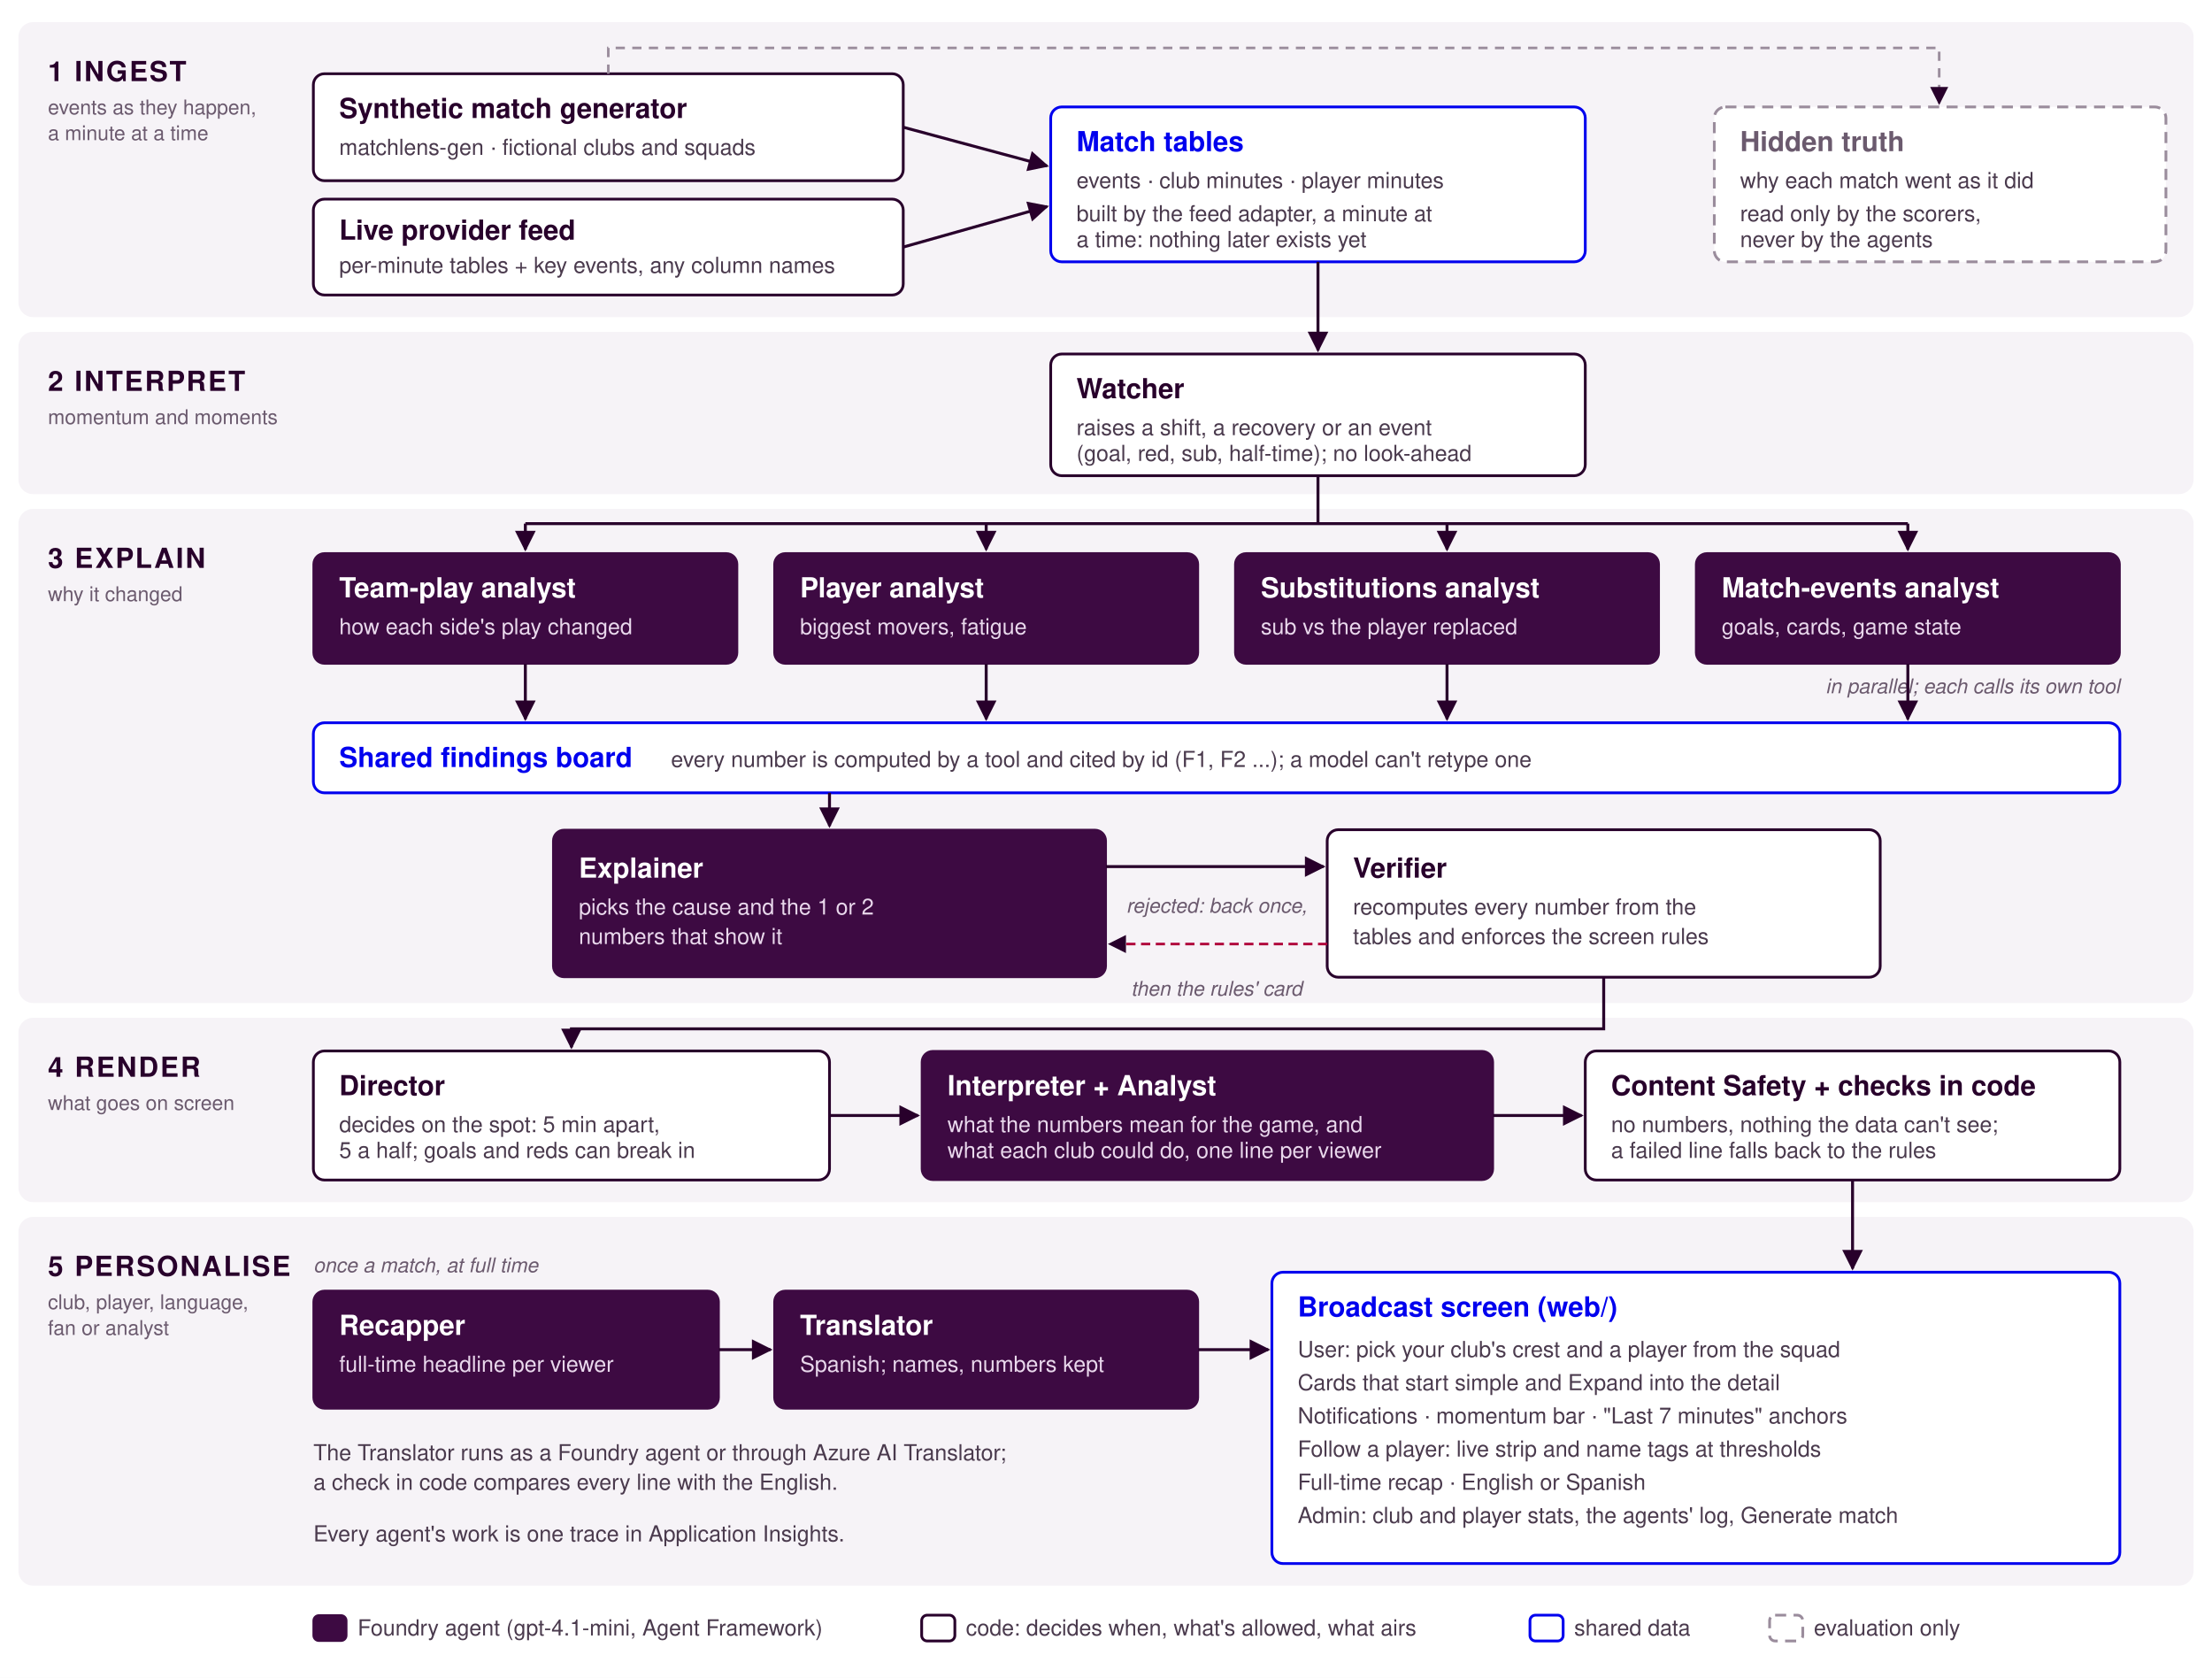
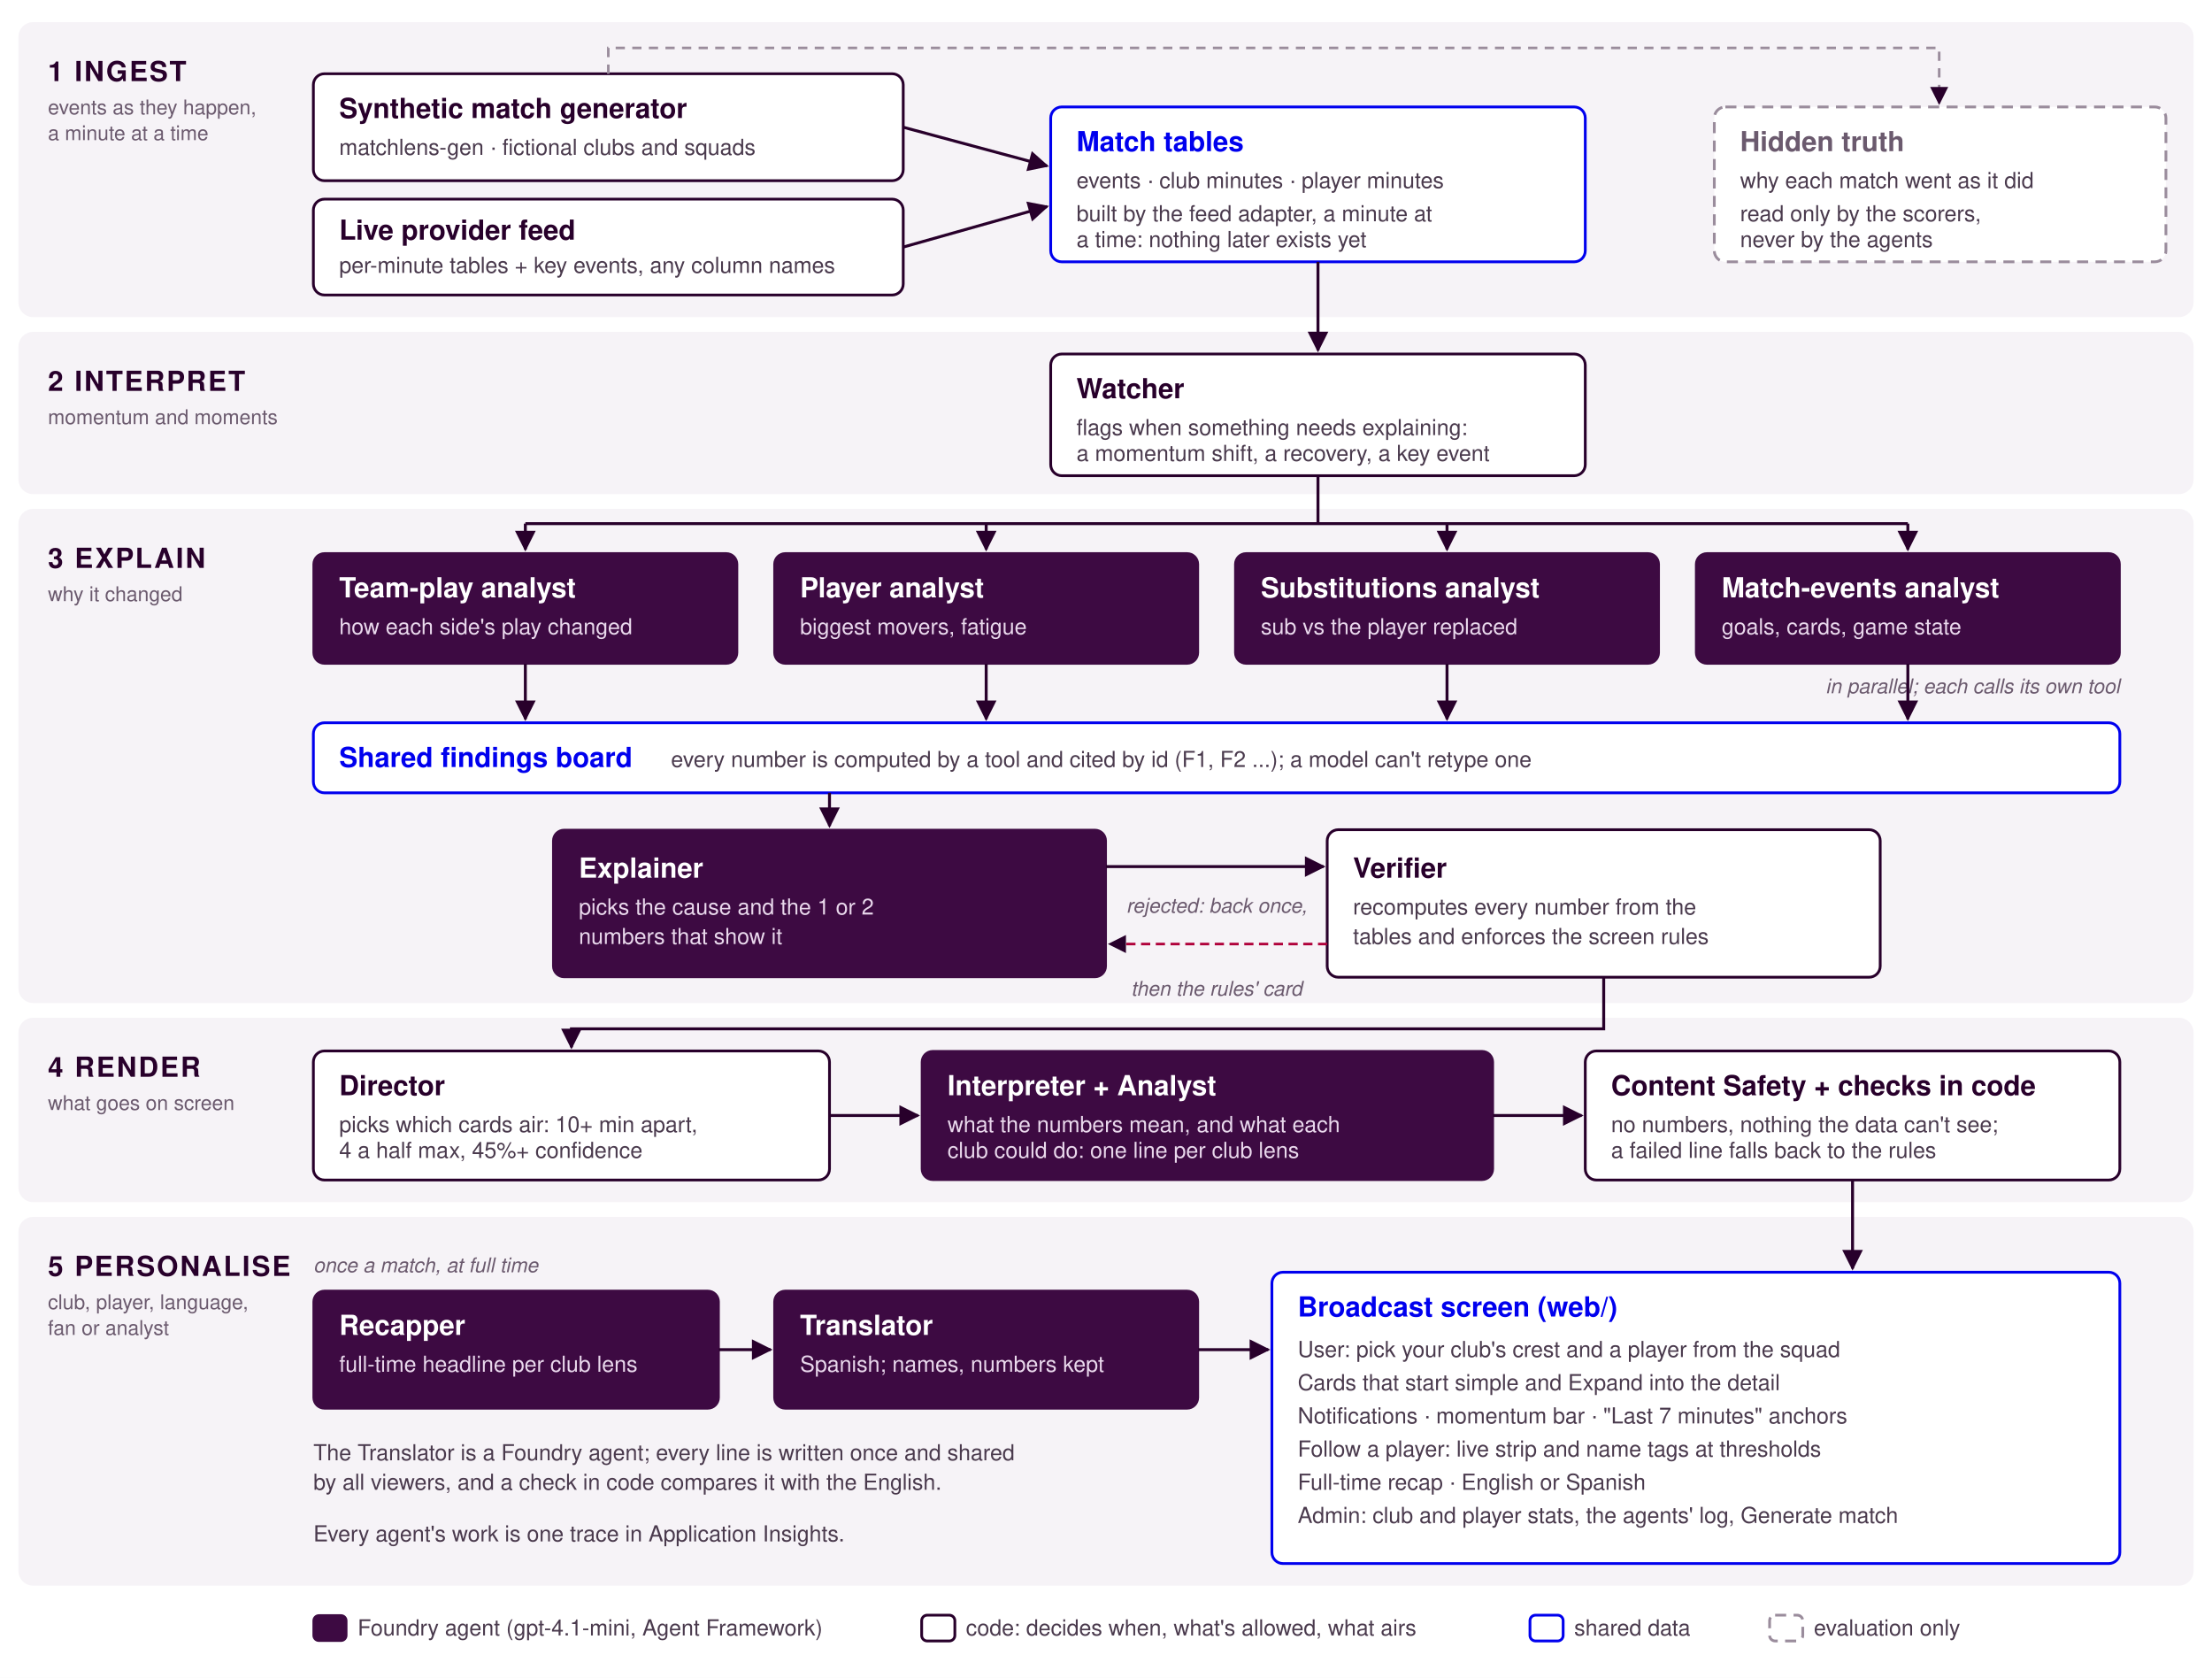
<svg xmlns="http://www.w3.org/2000/svg" viewBox="0 0 1200 910" width="1200" height="910" font-family="Segoe UI, Helvetica, Arial, sans-serif">
  <defs>
    <marker id="a" viewBox="0 0 10 10" refX="9" refY="5" markerWidth="7" markerHeight="7" orient="auto-start-reverse">
      <path d="M0 0 L10 5 L0 10 z" fill="#28002b" />
    </marker>
    <style>
      .band { fill: #f6f3f7; }
      .stage { font-size: 15px; font-weight: 700; fill: #28002b; letter-spacing: 1px; }
      .stagesub { font-size: 11px; fill: #6b5a6e; }
      .code { fill: #ffffff; stroke: #28002b; stroke-width: 1.5; }
      .agent { fill: #3d0a42; stroke: #3d0a42; }
      .data { fill: #ffffff; stroke: #0000ee; stroke-width: 1.5; }
      .hidden { fill: #ffffff; stroke: #9a8c9c; stroke-width: 1.5; stroke-dasharray: 6 4; }
      .t { font-size: 15px; font-weight: 700; fill: #28002b; }
      .s { font-size: 12px; fill: #4a3a4d; }
      .ta { font-size: 15px; font-weight: 700; fill: #ffffff; }
      .sa { font-size: 12px; fill: #e9d8ec; }
      .td { font-size: 15px; font-weight: 700; fill: #0000ee; }
      .th { font-size: 15px; font-weight: 700; fill: #6b5a6e; }
      .note { font-size: 11px; fill: #6b5a6e; font-style: italic; }
      .line { stroke: #28002b; stroke-width: 1.6; fill: none; }
      .dash { stroke: #9a8c9c; stroke-width: 1.4; fill: none; stroke-dasharray: 5 4; }
      .back { stroke: #b0003a; stroke-width: 1.4; fill: none; stroke-dasharray: 5 3; }
    </style>
  </defs>
  <rect width="1200" height="910" fill="#ffffff" />
  <rect class="band" x="10" y="12" width="1180" height="160" rx="8" />
  <rect class="band" x="10" y="180" width="1180" height="88" rx="8" />
  <rect class="band" x="10" y="276" width="1180" height="268" rx="8" />
  <rect class="band" x="10" y="552" width="1180" height="100" rx="8" />
  <rect class="band" x="10" y="660" width="1180" height="200" rx="8" />
  <text class="stage" x="26" y="44">1 INGEST</text>
  <text class="stagesub" x="26" y="62">events as they happen,</text>
  <text class="stagesub" x="26" y="76">a minute at a time</text>
  <text class="stage" x="26" y="212">2 INTERPRET</text>
  <text class="stagesub" x="26" y="230">momentum and moments</text>
  <text class="stage" x="26" y="308">3 EXPLAIN</text>
  <text class="stagesub" x="26" y="326">why it changed</text>
  <text class="stage" x="26" y="584">4 RENDER</text>
  <text class="stagesub" x="26" y="602">what goes on screen</text>
  <text class="stage" x="26" y="692">5 PERSONALISE</text>
  <text class="stagesub" x="26" y="710">club, player, language,</text>
  <text class="stagesub" x="26" y="724">fan or analyst</text>
  <rect class="code" x="170" y="40" width="320" height="58" rx="6" />
  <text class="t" x="184" y="64">Synthetic match generator</text>
  <text class="s" x="184" y="84">matchlens-gen · fictional clubs and squads</text>
  <rect class="code" x="170" y="108" width="320" height="52" rx="6" />
  <text class="t" x="184" y="130">Live provider feed</text>
  <text class="s" x="184" y="148">per-minute tables + key events, any column names</text>
  <rect class="data" x="570" y="58" width="290" height="84" rx="6" />
  <text class="td" x="584" y="82">Match tables</text>
  <text class="s" x="584" y="102">events · club minutes · player minutes</text>
  <text class="s" x="584" y="120">built by the feed adapter, a minute at</text>
  <text class="s" x="584" y="134">a time: nothing later exists yet</text>
  <rect class="hidden" x="930" y="58" width="245" height="84" rx="6" />
  <text class="th" x="944" y="82">Hidden truth</text>
  <text class="s" x="944" y="102">why each match went as it did</text>
  <text class="s" x="944" y="120">read only by the scorers,</text>
  <text class="s" x="944" y="134">never by the agents</text>
  <path class="line" d="M490 69 L568 90" marker-end="url(#a)" />
  <path class="line" d="M490 134 L568 112" marker-end="url(#a)" />
  <path class="dash" d="M330 40 L330 26 L1052 26 L1052 56" marker-end="url(#a)" />
  <rect class="code" x="570" y="192" width="290" height="66" rx="6" />
  <text class="t" x="584" y="216">Watcher</text>
-   <text class="s" x="584" y="236">raises a shift, a recovery or an event</text>
-   <text class="s" x="584" y="250">(goal, red, sub, half-time); no look-ahead</text>
+   <text class="s" x="584" y="236">flags when something needs explaining:</text>
+   <text class="s" x="584" y="250">a momentum shift, a recovery, a key event</text>
  <path class="line" d="M715 142 L715 190" marker-end="url(#a)" />
  <path class="line" d="M715 258 L715 284" />
  <path class="line" d="M285 284 L1035 284" />
  <path class="line" d="M285 284 L285 298" marker-end="url(#a)" />
  <path class="line" d="M535 284 L535 298" marker-end="url(#a)" />
  <path class="line" d="M785 284 L785 298" marker-end="url(#a)" />
  <path class="line" d="M1035 284 L1035 298" marker-end="url(#a)" />
  <rect class="agent" x="170" y="300" width="230" height="60" rx="6" />
  <text class="ta" x="184" y="324">Team-play analyst</text>
  <text class="sa" x="184" y="344">how each side's play changed</text>
  <rect class="agent" x="420" y="300" width="230" height="60" rx="6" />
  <text class="ta" x="434" y="324">Player analyst</text>
  <text class="sa" x="434" y="344">biggest movers, fatigue</text>
  <rect class="agent" x="670" y="300" width="230" height="60" rx="6" />
  <text class="ta" x="684" y="324">Substitutions analyst</text>
  <text class="sa" x="684" y="344">sub vs the player replaced</text>
  <rect class="agent" x="920" y="300" width="230" height="60" rx="6" />
  <text class="ta" x="934" y="324">Match-events analyst</text>
  <text class="sa" x="934" y="344">goals, cards, game state</text>
  <text class="note" x="1150" y="376" text-anchor="end">in parallel; each calls its own tool</text>
  <path class="line" d="M285 360 L285 390" marker-end="url(#a)" />
  <path class="line" d="M535 360 L535 390" marker-end="url(#a)" />
  <path class="line" d="M785 360 L785 390" marker-end="url(#a)" />
  <path class="line" d="M1035 360 L1035 390" marker-end="url(#a)" />
  <rect class="data" x="170" y="392" width="980" height="38" rx="6" />
  <text class="td" x="184" y="416">Shared findings board</text>
  <text class="s" x="364" y="416">every number is computed by a tool and cited by id (F1, F2 ...); a model can't retype one</text>
  <path class="line" d="M450 430 L450 448" marker-end="url(#a)" />
  <rect class="agent" x="300" y="450" width="300" height="80" rx="6" />
  <text class="ta" x="314" y="476">Explainer</text>
  <text class="sa" x="314" y="496">picks the cause and the 1 or 2</text>
  <text class="sa" x="314" y="512">numbers that show it</text>
  <rect class="code" x="720" y="450" width="300" height="80" rx="6" />
  <text class="t" x="734" y="476">Verifier</text>
  <text class="s" x="734" y="496">recomputes every number from the</text>
  <text class="s" x="734" y="512">tables and enforces the screen rules</text>
  <path class="line" d="M600 470 L718 470" marker-end="url(#a)" />
  <path class="back" d="M720 512 L602 512" marker-end="url(#a)" />
  <text class="note" x="660" y="495" text-anchor="middle">rejected: back once,</text>
  <text class="note" x="660" y="540" text-anchor="middle">then the rules' card</text>
  <path class="line" d="M870 530 L870 558 L310 558 L310 568" marker-end="url(#a)" />
  <rect class="code" x="170" y="570" width="280" height="70" rx="6" />
  <text class="t" x="184" y="594">Director</text>
-   <text class="s" x="184" y="614">decides on the spot: 5 min apart,</text>
-   <text class="s" x="184" y="628">5 a half; goals and reds can break in</text>
+   <text class="s" x="184" y="614">picks which cards air: 10+ min apart,</text>
+   <text class="s" x="184" y="628">4 a half max, 45%+ confidence</text>
  <path class="line" d="M450 605 L498 605" marker-end="url(#a)" />
  <rect class="agent" x="500" y="570" width="310" height="70" rx="6" />
  <text class="ta" x="514" y="594">Interpreter + Analyst</text>
-   <text class="sa" x="514" y="614">what the numbers mean for the game, and</text>
-   <text class="sa" x="514" y="628">what each club could do, one line per viewer</text>
+   <text class="sa" x="514" y="614">what the numbers mean, and what each</text>
+   <text class="sa" x="514" y="628">club could do: one line per club lens</text>
  <path class="line" d="M810 605 L858 605" marker-end="url(#a)" />
  <rect class="code" x="860" y="570" width="290" height="70" rx="6" />
  <text class="t" x="874" y="594">Content Safety + checks in code</text>
  <text class="s" x="874" y="614">no numbers, nothing the data can't see;</text>
  <text class="s" x="874" y="628">a failed line falls back to the rules</text>
  <text class="note" x="170" y="690">once a match, at full time</text>
  <rect class="agent" x="170" y="700" width="220" height="64" rx="6" />
  <text class="ta" x="184" y="724">Recapper</text>
-   <text class="sa" x="184" y="744">full-time headline per viewer</text>
+   <text class="sa" x="184" y="744">full-time headline per club lens</text>
  <path class="line" d="M390 732 L418 732" marker-end="url(#a)" />
  <rect class="agent" x="420" y="700" width="230" height="64" rx="6" />
  <text class="ta" x="434" y="724">Translator</text>
  <text class="sa" x="434" y="744">Spanish; names, numbers kept</text>
  <path class="line" d="M650 732 L688 732" marker-end="url(#a)" />
-   <text class="s" x="170" y="792">The Translator runs as a Foundry agent or through Azure AI Translator;</text>
-   <text class="s" x="170" y="808">a check in code compares every line with the English.</text>
+   <text class="s" x="170" y="792">The Translator is a Foundry agent; every line is written once and shared</text>
+   <text class="s" x="170" y="808">by all viewers, and a check in code compares it with the English.</text>
  <text class="s" x="170" y="836">Every agent's work is one trace in Application Insights.</text>
  <path class="line" d="M1005 640 L1005 688" marker-end="url(#a)" />
  <rect class="data" x="690" y="690" width="460" height="158" rx="6" />
  <text class="td" x="704" y="714">Broadcast screen (web/)</text>
  <text class="s" x="704" y="736">User: pick your club's crest and a player from the squad</text>
  <text class="s" x="704" y="754">Cards that start simple and Expand into the detail</text>
  <text class="s" x="704" y="772">Notifications · momentum bar · "Last 7 minutes" anchors</text>
  <text class="s" x="704" y="790">Follow a player: live strip and name tags at thresholds</text>
  <text class="s" x="704" y="808">Full-time recap · English or Spanish</text>
  <text class="s" x="704" y="826">Admin: club and player stats, the agents' log, Generate match</text>
  <rect class="agent" x="170" y="876" width="18" height="14" rx="3" />
  <text class="s" x="194" y="887">Foundry agent (gpt-4.1-mini, Agent Framework)</text>
  <rect class="code" x="500" y="876" width="18" height="14" rx="3" />
  <text class="s" x="524" y="887">code: decides when, what's allowed, what airs</text>
  <rect class="data" x="830" y="876" width="18" height="14" rx="3" />
  <text class="s" x="854" y="887">shared data</text>
  <rect class="hidden" x="960" y="876" width="18" height="14" rx="3" />
  <text class="s" x="984" y="887">evaluation only</text>
</svg>
